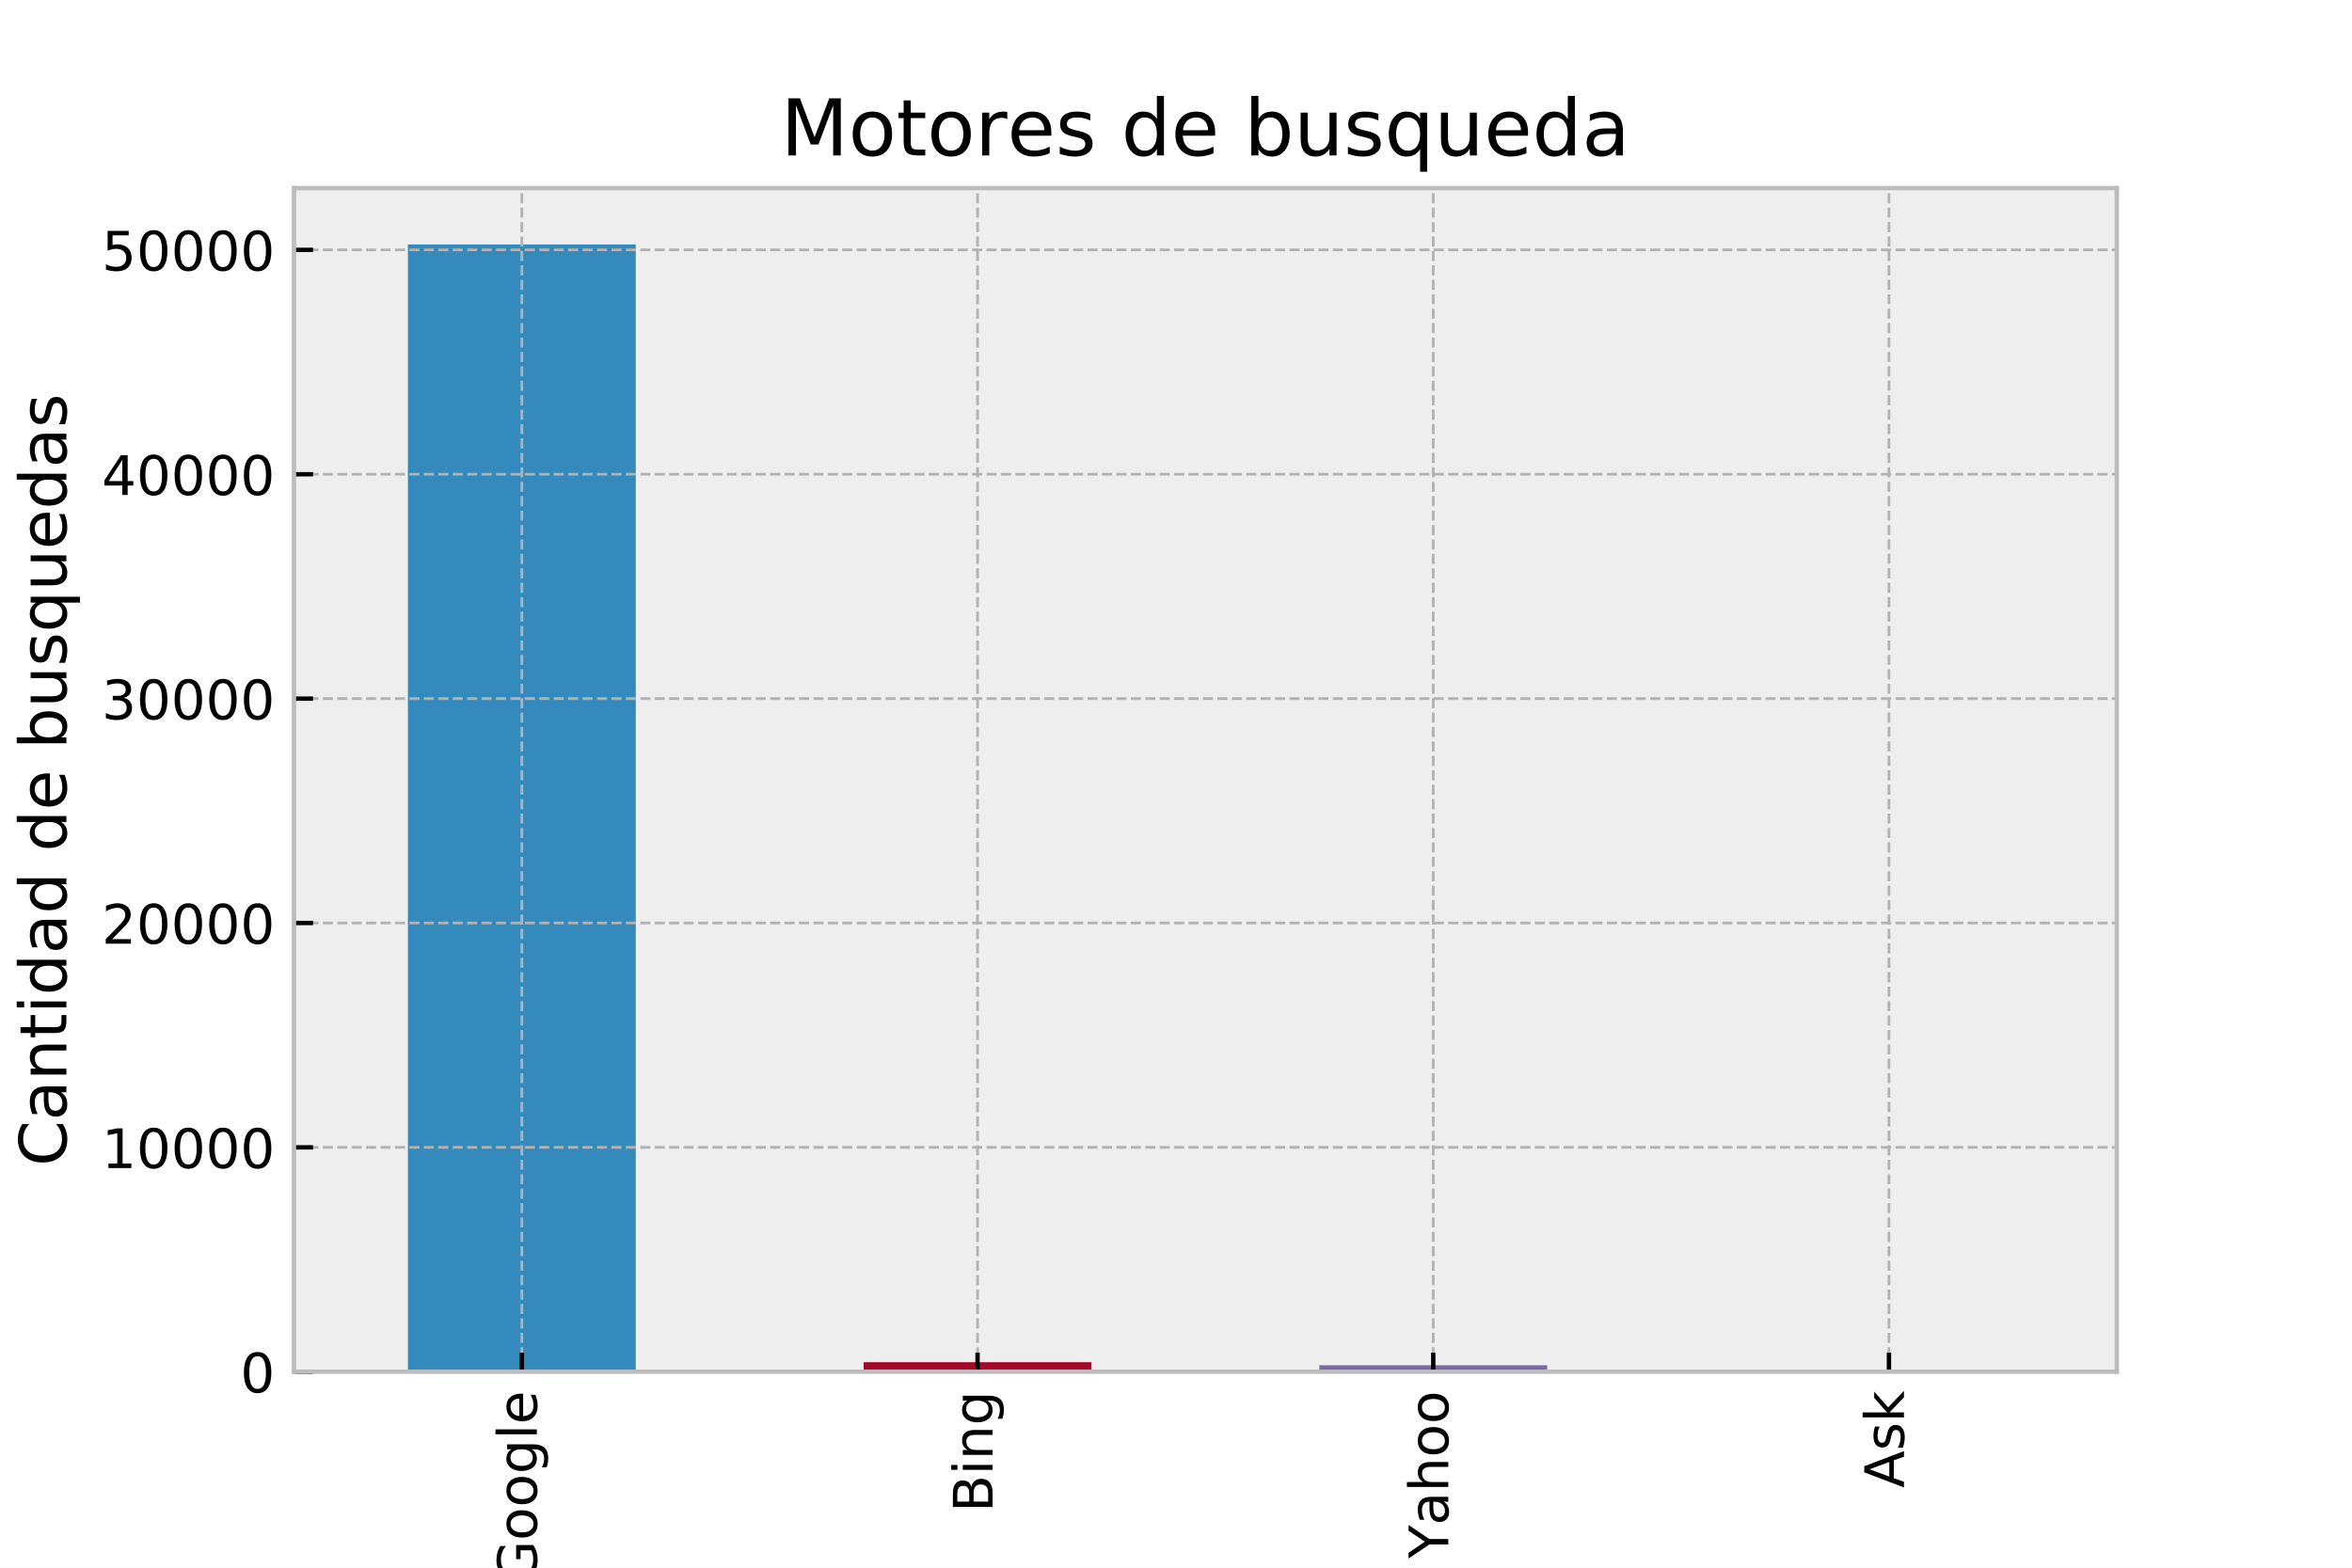
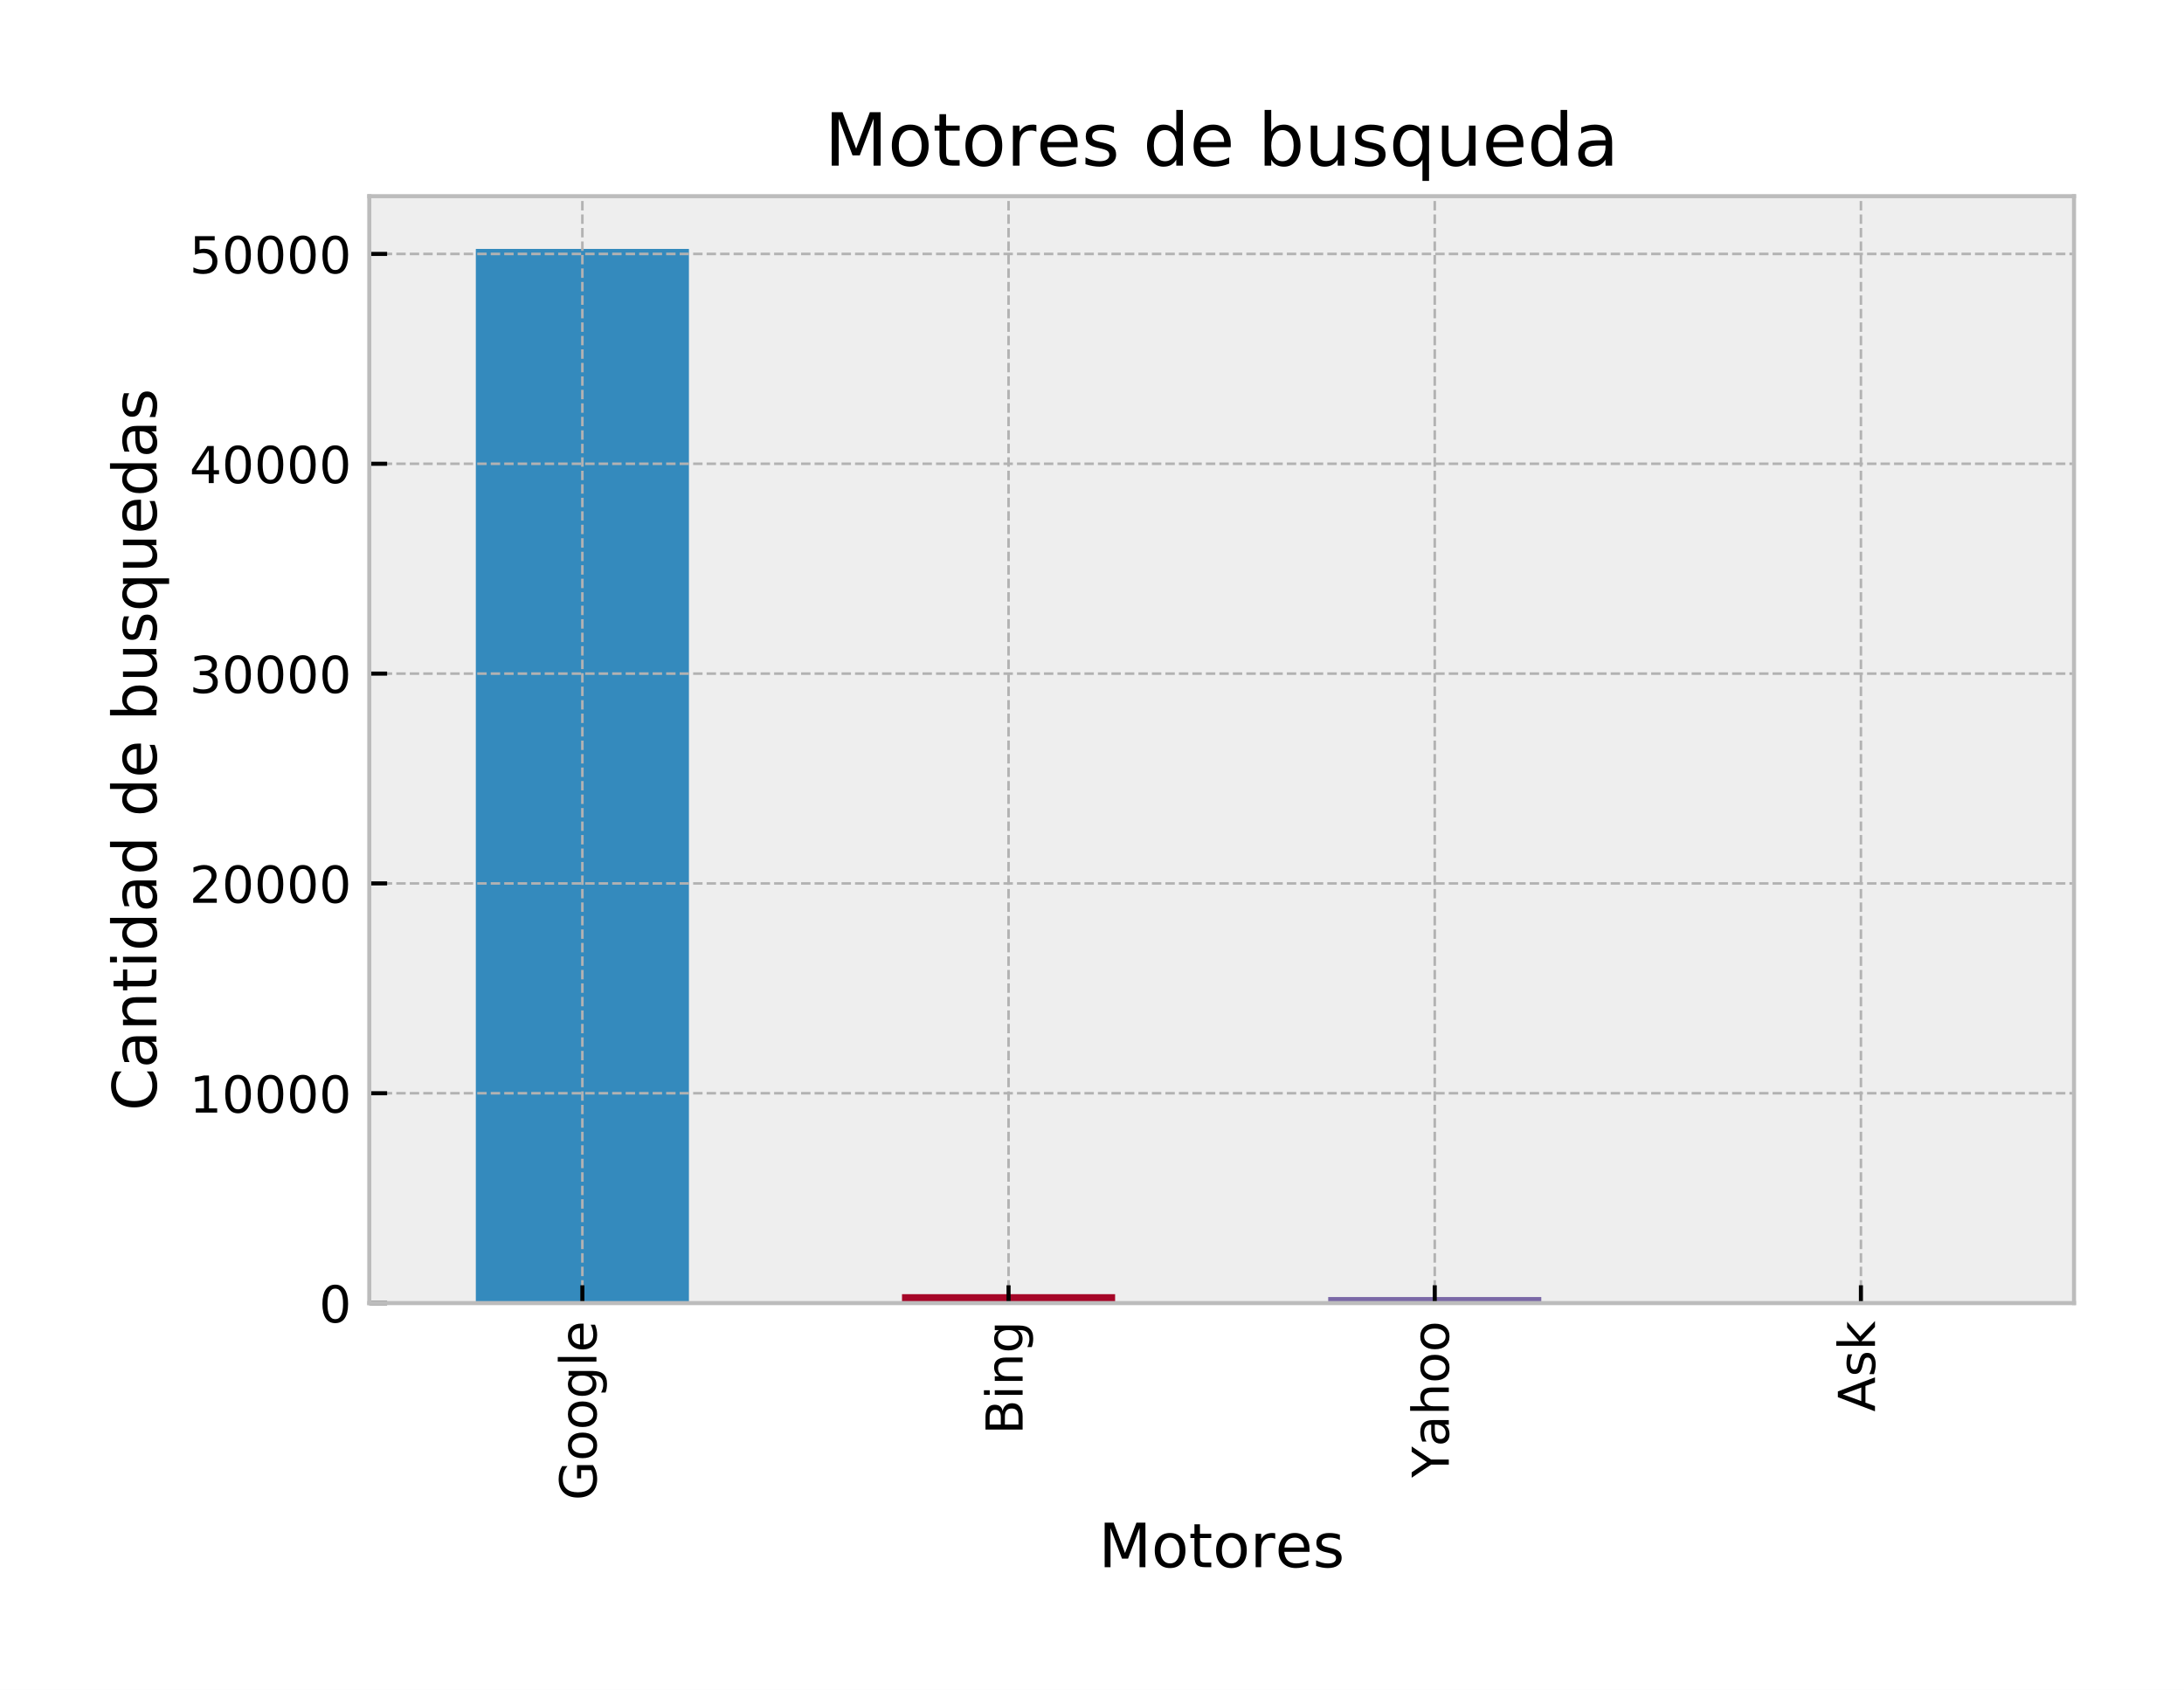
- <svg xmlns="http://www.w3.org/2000/svg" xmlns:xlink="http://www.w3.org/1999/xlink" height="288pt" version="1.1" viewBox="0 0 432 288" width="432pt">
+ <svg xmlns="http://www.w3.org/2000/svg" xmlns:xlink="http://www.w3.org/1999/xlink" height="331.961pt" version="1.1" viewBox="0 0 428.926 331.961" width="428.926pt">
  <defs>
    <style type="text/css">
*{stroke-linecap:butt;stroke-linejoin:round;}
  </style>
  </defs>
  <g id="figure_1">
    <g id="patch_1">
-       <path d="M 0 288  L 432 288  L 432 0  L 0 0  z " style="fill:#ffffff;" />
+       <path d="M 0 331.961  L 428.926 331.961  L 428.926 0  L 0 0  z " style="fill:#ffffff;" />
    </g>
    <g id="axes_1">
      <g id="patch_2">
-         <path d="M 54 252  L 388.8 252  L 388.8 34.56  L 54 34.56  z " style="fill:#eeeeee;" />
+         <path d="M 72.526 255.982  L 407.326 255.982  L 407.326 38.542  L 72.526 38.542  z " style="fill:#eeeeee;" />
      </g>
      <g id="patch_3">
-         <path clip-path="url(#p1afc7903f5)" d="M 74.925 252  L 116.775 252  L 116.775 44.914  L 74.925 44.914  z " style="fill:#348abd;" />
+         <path clip-path="url(#p2f09799ab2)" d="M 93.451 255.982  L 135.301 255.982  L 135.301 48.896  L 93.451 48.896  z " style="fill:#348abd;" />
      </g>
      <g id="patch_4">
-         <path clip-path="url(#p1afc7903f5)" d="M 158.625 252  L 200.475 252  L 200.475 250.252  L 158.625 250.252  z " style="fill:#a60628;" />
+         <path clip-path="url(#p2f09799ab2)" d="M 177.151 255.982  L 219.001 255.982  L 219.001 254.234  L 177.151 254.234  z " style="fill:#a60628;" />
      </g>
      <g id="patch_5">
-         <path clip-path="url(#p1afc7903f5)" d="M 242.325 252  L 284.175 252  L 284.175 250.817  L 242.325 250.817  z " style="fill:#7a68a6;" />
+         <path clip-path="url(#p2f09799ab2)" d="M 260.851 255.982  L 302.701 255.982  L 302.701 254.799  L 260.851 254.799  z " style="fill:#7a68a6;" />
      </g>
      <g id="patch_6">
-         <path clip-path="url(#p1afc7903f5)" d="M 326.025 252  L 367.875 252  L 367.875 251.975  L 326.025 251.975  z " style="fill:#467821;" />
+         <path clip-path="url(#p2f09799ab2)" d="M 344.551 255.982  L 386.401 255.982  L 386.401 255.957  L 344.551 255.957  z " style="fill:#467821;" />
      </g>
      <g id="matplotlib.axis_1">
        <g id="xtick_1">
          <g id="line2d_1">
-             <path clip-path="url(#p1afc7903f5)" d="M 95.85 252  L 95.85 34.56  " style="fill:none;stroke:#b2b2b2;stroke-dasharray:1.85,0.8;stroke-dashoffset:0;stroke-width:0.5;" />
+             <path clip-path="url(#p2f09799ab2)" d="M 114.376 255.982  L 114.376 38.542  " style="fill:none;stroke:#b2b2b2;stroke-dasharray:1.85,0.8;stroke-dashoffset:0;stroke-width:0.5;" />
          </g>
          <g id="line2d_2">
            <defs>
-               <path d="M 0 0  L 0 -3.5  " id="m9c157c3cf5" style="stroke:#000000;stroke-width:0.8;" />
-             </defs>
-             <g>
-               <use style="stroke:#000000;stroke-width:0.8;" x="95.85" xlink:href="#m9c157c3cf5" y="252" />
+               <path d="M 0 0  L 0 -3.5  " id="m0a032cf3e9" style="stroke:#000000;stroke-width:0.8;" />
+             </defs>
+             <g>
+               <use style="stroke:#000000;stroke-width:0.8;" x="114.376" xlink:href="#m0a032cf3e9" y="255.982" />
            </g>
          </g>
          <g id="text_1">
            <defs>
              <path d="M 59.516 10.406  L 59.516 29.984  L 43.406 29.984  L 43.406 38.094  L 69.281 38.094  L 69.281 6.781  Q 63.578 2.734 56.688 0.656  Q 49.812 -1.422 42 -1.422  Q 24.906 -1.422 15.25 8.562  Q 5.609 18.562 5.609 36.375  Q 5.609 54.25 15.25 64.234  Q 24.906 74.219 42 74.219  Q 49.125 74.219 55.547 72.453  Q 61.969 70.703 67.391 67.281  L 67.391 56.781  Q 61.922 61.422 55.766 63.766  Q 49.609 66.109 42.828 66.109  Q 29.438 66.109 22.719 58.641  Q 16.016 51.172 16.016 36.375  Q 16.016 21.625 22.719 14.156  Q 29.438 6.688 42.828 6.688  Q 48.047 6.688 52.141 7.594  Q 56.25 8.5 59.516 10.406  z " id="DejaVuSans-47" />
              <path d="M 30.609 48.391  Q 23.391 48.391 19.188 42.75  Q 14.984 37.109 14.984 27.297  Q 14.984 17.484 19.156 11.844  Q 23.344 6.203 30.609 6.203  Q 37.797 6.203 41.984 11.859  Q 46.188 17.531 46.188 27.297  Q 46.188 37.016 41.984 42.703  Q 37.797 48.391 30.609 48.391  z M 30.609 56  Q 42.328 56 49.016 48.375  Q 55.719 40.766 55.719 27.297  Q 55.719 13.875 49.016 6.219  Q 42.328 -1.422 30.609 -1.422  Q 18.844 -1.422 12.172 6.219  Q 5.516 13.875 5.516 27.297  Q 5.516 40.766 12.172 48.375  Q 18.844 56 30.609 56  z " id="DejaVuSans-6f" />
              <path d="M 45.406 27.984  Q 45.406 37.75 41.375 43.109  Q 37.359 48.484 30.078 48.484  Q 22.859 48.484 18.828 43.109  Q 14.797 37.75 14.797 27.984  Q 14.797 18.266 18.828 12.891  Q 22.859 7.516 30.078 7.516  Q 37.359 7.516 41.375 12.891  Q 45.406 18.266 45.406 27.984  z M 54.391 6.781  Q 54.391 -7.172 48.188 -13.984  Q 42 -20.797 29.203 -20.797  Q 24.469 -20.797 20.266 -20.094  Q 16.062 -19.391 12.109 -17.922  L 12.109 -9.188  Q 16.062 -11.328 19.922 -12.344  Q 23.781 -13.375 27.781 -13.375  Q 36.625 -13.375 41.016 -8.766  Q 45.406 -4.156 45.406 5.172  L 45.406 9.625  Q 42.625 4.781 38.281 2.391  Q 33.938 0 27.875 0  Q 17.828 0 11.672 7.656  Q 5.516 15.328 5.516 27.984  Q 5.516 40.672 11.672 48.328  Q 17.828 56 27.875 56  Q 33.938 56 38.281 53.609  Q 42.625 51.219 45.406 46.391  L 45.406 54.688  L 54.391 54.688  z " id="DejaVuSans-67" />
              <path d="M 9.422 75.984  L 18.406 75.984  L 18.406 0  L 9.422 0  z " id="DejaVuSans-6c" />
              <path d="M 56.203 29.594  L 56.203 25.203  L 14.891 25.203  Q 15.484 15.922 20.484 11.062  Q 25.484 6.203 34.422 6.203  Q 39.594 6.203 44.453 7.469  Q 49.312 8.734 54.109 11.281  L 54.109 2.781  Q 49.266 0.734 44.188 -0.344  Q 39.109 -1.422 33.891 -1.422  Q 20.797 -1.422 13.156 6.188  Q 5.516 13.812 5.516 26.812  Q 5.516 40.234 12.766 48.109  Q 20.016 56 32.328 56  Q 43.359 56 49.781 48.891  Q 56.203 41.797 56.203 29.594  z M 47.219 32.234  Q 47.125 39.594 43.094 43.984  Q 39.062 48.391 32.422 48.391  Q 24.906 48.391 20.391 44.141  Q 15.875 39.891 15.188 32.172  z " id="DejaVuSans-65" />
            </defs>
-             <g transform="translate(98.60938 290.7656)rotate(-90)scale(0.1 -0.1)">
+             <g transform="translate(117.1356 294.7474)rotate(-90)scale(0.1 -0.1)">
              <use xlink:href="#DejaVuSans-47" />
              <use x="77.49" xlink:href="#DejaVuSans-6f" />
              <use x="138.672" xlink:href="#DejaVuSans-6f" />
              <use x="199.854" xlink:href="#DejaVuSans-67" />
              <use x="263.33" xlink:href="#DejaVuSans-6c" />
              <use x="291.113" xlink:href="#DejaVuSans-65" />
            </g>
          </g>
        </g>
        <g id="xtick_2">
          <g id="line2d_3">
-             <path clip-path="url(#p1afc7903f5)" d="M 179.55 252  L 179.55 34.56  " style="fill:none;stroke:#b2b2b2;stroke-dasharray:1.85,0.8;stroke-dashoffset:0;stroke-width:0.5;" />
+             <path clip-path="url(#p2f09799ab2)" d="M 198.076 255.982  L 198.076 38.542  " style="fill:none;stroke:#b2b2b2;stroke-dasharray:1.85,0.8;stroke-dashoffset:0;stroke-width:0.5;" />
          </g>
          <g id="line2d_4">
            <g>
-               <use style="stroke:#000000;stroke-width:0.8;" x="179.55" xlink:href="#m9c157c3cf5" y="252" />
+               <use style="stroke:#000000;stroke-width:0.8;" x="198.076" xlink:href="#m0a032cf3e9" y="255.982" />
            </g>
          </g>
          <g id="text_2">
            <defs>
              <path d="M 19.672 34.812  L 19.672 8.109  L 35.5 8.109  Q 43.453 8.109 47.281 11.406  Q 51.125 14.703 51.125 21.484  Q 51.125 28.328 47.281 31.562  Q 43.453 34.812 35.5 34.812  z M 19.672 64.797  L 19.672 42.828  L 34.281 42.828  Q 41.5 42.828 45.031 45.531  Q 48.578 48.25 48.578 53.812  Q 48.578 59.328 45.031 62.062  Q 41.5 64.797 34.281 64.797  z M 9.812 72.906  L 35.016 72.906  Q 46.297 72.906 52.391 68.219  Q 58.5 63.531 58.5 54.891  Q 58.5 48.188 55.375 44.234  Q 52.25 40.281 46.188 39.312  Q 53.469 37.75 57.5 32.781  Q 61.531 27.828 61.531 20.406  Q 61.531 10.641 54.891 5.312  Q 48.25 0 35.984 0  L 9.812 0  z " id="DejaVuSans-42" />
              <path d="M 9.422 54.688  L 18.406 54.688  L 18.406 0  L 9.422 0  z M 9.422 75.984  L 18.406 75.984  L 18.406 64.594  L 9.422 64.594  z " id="DejaVuSans-69" />
              <path d="M 54.891 33.016  L 54.891 0  L 45.906 0  L 45.906 32.719  Q 45.906 40.484 42.875 44.328  Q 39.844 48.188 33.797 48.188  Q 26.516 48.188 22.312 43.547  Q 18.109 38.922 18.109 30.906  L 18.109 0  L 9.078 0  L 9.078 54.688  L 18.109 54.688  L 18.109 46.188  Q 21.344 51.125 25.703 53.562  Q 30.078 56 35.797 56  Q 45.219 56 50.047 50.172  Q 54.891 44.344 54.891 33.016  z " id="DejaVuSans-6e" />
            </defs>
-             <g transform="translate(182.3094 277.825)rotate(-90)scale(0.1 -0.1)">
+             <g transform="translate(200.8356 281.8068)rotate(-90)scale(0.1 -0.1)">
              <use xlink:href="#DejaVuSans-42" />
              <use x="68.604" xlink:href="#DejaVuSans-69" />
              <use x="96.387" xlink:href="#DejaVuSans-6e" />
              <use x="159.766" xlink:href="#DejaVuSans-67" />
            </g>
          </g>
        </g>
        <g id="xtick_3">
          <g id="line2d_5">
-             <path clip-path="url(#p1afc7903f5)" d="M 263.25 252  L 263.25 34.56  " style="fill:none;stroke:#b2b2b2;stroke-dasharray:1.85,0.8;stroke-dashoffset:0;stroke-width:0.5;" />
+             <path clip-path="url(#p2f09799ab2)" d="M 281.776 255.982  L 281.776 38.542  " style="fill:none;stroke:#b2b2b2;stroke-dasharray:1.85,0.8;stroke-dashoffset:0;stroke-width:0.5;" />
          </g>
          <g id="line2d_6">
            <g>
-               <use style="stroke:#000000;stroke-width:0.8;" x="263.25" xlink:href="#m9c157c3cf5" y="252" />
+               <use style="stroke:#000000;stroke-width:0.8;" x="281.776" xlink:href="#m0a032cf3e9" y="255.982" />
            </g>
          </g>
          <g id="text_3">
            <defs>
              <path d="M -0.203 72.906  L 10.406 72.906  L 30.609 42.922  L 50.688 72.906  L 61.281 72.906  L 35.5 34.719  L 35.5 0  L 25.594 0  L 25.594 34.719  z " id="DejaVuSans-59" />
              <path d="M 34.281 27.484  Q 23.391 27.484 19.188 25  Q 14.984 22.516 14.984 16.5  Q 14.984 11.719 18.141 8.906  Q 21.297 6.109 26.703 6.109  Q 34.188 6.109 38.703 11.406  Q 43.219 16.703 43.219 25.484  L 43.219 27.484  z M 52.203 31.203  L 52.203 0  L 43.219 0  L 43.219 8.297  Q 40.141 3.328 35.547 0.953  Q 30.953 -1.422 24.312 -1.422  Q 15.922 -1.422 10.953 3.297  Q 6 8.016 6 15.922  Q 6 25.141 12.172 29.828  Q 18.359 34.516 30.609 34.516  L 43.219 34.516  L 43.219 35.406  Q 43.219 41.609 39.141 45  Q 35.062 48.391 27.688 48.391  Q 23 48.391 18.547 47.266  Q 14.109 46.141 10.016 43.891  L 10.016 52.203  Q 14.938 54.109 19.578 55.047  Q 24.219 56 28.609 56  Q 40.484 56 46.344 49.844  Q 52.203 43.703 52.203 31.203  z " id="DejaVuSans-61" />
              <path d="M 54.891 33.016  L 54.891 0  L 45.906 0  L 45.906 32.719  Q 45.906 40.484 42.875 44.328  Q 39.844 48.188 33.797 48.188  Q 26.516 48.188 22.312 43.547  Q 18.109 38.922 18.109 30.906  L 18.109 0  L 9.078 0  L 9.078 75.984  L 18.109 75.984  L 18.109 46.188  Q 21.344 51.125 25.703 53.562  Q 30.078 56 35.797 56  Q 45.219 56 50.047 50.172  Q 54.891 44.344 54.891 33.016  z " id="DejaVuSans-68" />
            </defs>
-             <g transform="translate(266.0094 286.2906)rotate(-90)scale(0.1 -0.1)">
+             <g transform="translate(284.5356 290.2724)rotate(-90)scale(0.1 -0.1)">
              <use xlink:href="#DejaVuSans-59" />
              <use x="60.881" xlink:href="#DejaVuSans-61" />
              <use x="122.16" xlink:href="#DejaVuSans-68" />
              <use x="185.539" xlink:href="#DejaVuSans-6f" />
              <use x="246.721" xlink:href="#DejaVuSans-6f" />
            </g>
          </g>
        </g>
        <g id="xtick_4">
          <g id="line2d_7">
-             <path clip-path="url(#p1afc7903f5)" d="M 346.95 252  L 346.95 34.56  " style="fill:none;stroke:#b2b2b2;stroke-dasharray:1.85,0.8;stroke-dashoffset:0;stroke-width:0.5;" />
+             <path clip-path="url(#p2f09799ab2)" d="M 365.476 255.982  L 365.476 38.542  " style="fill:none;stroke:#b2b2b2;stroke-dasharray:1.85,0.8;stroke-dashoffset:0;stroke-width:0.5;" />
          </g>
          <g id="line2d_8">
            <g>
-               <use style="stroke:#000000;stroke-width:0.8;" x="346.95" xlink:href="#m9c157c3cf5" y="252" />
+               <use style="stroke:#000000;stroke-width:0.8;" x="365.476" xlink:href="#m0a032cf3e9" y="255.982" />
            </g>
          </g>
          <g id="text_4">
            <defs>
              <path d="M 34.188 63.188  L 20.797 26.906  L 47.609 26.906  z M 28.609 72.906  L 39.797 72.906  L 67.578 0  L 57.328 0  L 50.688 18.703  L 17.828 18.703  L 11.188 0  L 0.781 0  z " id="DejaVuSans-41" />
              <path d="M 44.281 53.078  L 44.281 44.578  Q 40.484 46.531 36.375 47.5  Q 32.281 48.484 27.875 48.484  Q 21.188 48.484 17.844 46.438  Q 14.5 44.391 14.5 40.281  Q 14.5 37.156 16.891 35.375  Q 19.281 33.594 26.516 31.984  L 29.594 31.297  Q 39.156 29.25 43.188 25.516  Q 47.219 21.781 47.219 15.094  Q 47.219 7.469 41.188 3.016  Q 35.156 -1.422 24.609 -1.422  Q 20.219 -1.422 15.453 -0.562  Q 10.688 0.297 5.422 2  L 5.422 11.281  Q 10.406 8.688 15.234 7.391  Q 20.062 6.109 24.812 6.109  Q 31.156 6.109 34.562 8.281  Q 37.984 10.453 37.984 14.406  Q 37.984 18.062 35.516 20.016  Q 33.062 21.969 24.703 23.781  L 21.578 24.516  Q 13.234 26.266 9.516 29.906  Q 5.812 33.547 5.812 39.891  Q 5.812 47.609 11.281 51.797  Q 16.75 56 26.812 56  Q 31.781 56 36.172 55.266  Q 40.578 54.547 44.281 53.078  z " id="DejaVuSans-73" />
              <path d="M 9.078 75.984  L 18.109 75.984  L 18.109 31.109  L 44.922 54.688  L 56.391 54.688  L 27.391 29.109  L 57.625 0  L 45.906 0  L 18.109 26.703  L 18.109 0  L 9.078 0  z " id="DejaVuSans-6b" />
            </defs>
-             <g transform="translate(349.7094 273.3406)rotate(-90)scale(0.1 -0.1)">
+             <g transform="translate(368.2356 277.3224)rotate(-90)scale(0.1 -0.1)">
              <use xlink:href="#DejaVuSans-41" />
              <use x="68.408" xlink:href="#DejaVuSans-73" />
              <use x="120.508" xlink:href="#DejaVuSans-6b" />
            </g>
          </g>
        </g>
        <g id="text_5">
          <defs>
            <path d="M 9.812 72.906  L 24.516 72.906  L 43.109 23.297  L 61.812 72.906  L 76.516 72.906  L 76.516 0  L 66.891 0  L 66.891 64.016  L 48.094 14.016  L 38.188 14.016  L 19.391 64.016  L 19.391 0  L 9.812 0  z " id="DejaVuSans-4d" />
            <path d="M 18.312 70.219  L 18.312 54.688  L 36.812 54.688  L 36.812 47.703  L 18.312 47.703  L 18.312 18.016  Q 18.312 11.328 20.141 9.422  Q 21.969 7.516 27.594 7.516  L 36.812 7.516  L 36.812 0  L 27.594 0  Q 17.188 0 13.234 3.875  Q 9.281 7.766 9.281 18.016  L 9.281 47.703  L 2.688 47.703  L 2.688 54.688  L 9.281 54.688  L 9.281 70.219  z " id="DejaVuSans-74" />
            <path d="M 41.109 46.297  Q 39.594 47.172 37.812 47.578  Q 36.031 48 33.891 48  Q 26.266 48 22.188 43.047  Q 18.109 38.094 18.109 28.812  L 18.109 0  L 9.078 0  L 9.078 54.688  L 18.109 54.688  L 18.109 46.188  Q 20.953 51.172 25.484 53.578  Q 30.031 56 36.531 56  Q 37.453 56 38.578 55.875  Q 39.703 55.766 41.062 55.516  z " id="DejaVuSans-72" />
          </defs>
-           <g transform="translate(197.2463 303.8838)scale(0.12 -0.12)">
+           <g transform="translate(215.7725 307.8655)scale(0.12 -0.12)">
            <use xlink:href="#DejaVuSans-4d" />
            <use x="86.279" xlink:href="#DejaVuSans-6f" />
            <use x="147.461" xlink:href="#DejaVuSans-74" />
            <use x="186.67" xlink:href="#DejaVuSans-6f" />
            <use x="247.852" xlink:href="#DejaVuSans-72" />
            <use x="288.934" xlink:href="#DejaVuSans-65" />
            <use x="350.457" xlink:href="#DejaVuSans-73" />
          </g>
        </g>
      </g>
      <g id="matplotlib.axis_2">
        <g id="ytick_1">
          <g id="line2d_9">
-             <path clip-path="url(#p1afc7903f5)" d="M 54 252  L 388.8 252  " style="fill:none;stroke:#b2b2b2;stroke-dasharray:1.85,0.8;stroke-dashoffset:0;stroke-width:0.5;" />
+             <path clip-path="url(#p2f09799ab2)" d="M 72.526 255.982  L 407.326 255.982  " style="fill:none;stroke:#b2b2b2;stroke-dasharray:1.85,0.8;stroke-dashoffset:0;stroke-width:0.5;" />
          </g>
          <g id="line2d_10">
            <defs>
-               <path d="M 0 0  L 3.5 0  " id="m2d46521db4" style="stroke:#000000;stroke-width:0.8;" />
-             </defs>
-             <g>
-               <use style="stroke:#000000;stroke-width:0.8;" x="54" xlink:href="#m2d46521db4" y="252" />
+               <path d="M 0 0  L 3.5 0  " id="m737bde7123" style="stroke:#000000;stroke-width:0.8;" />
+             </defs>
+             <g>
+               <use style="stroke:#000000;stroke-width:0.8;" x="72.526" xlink:href="#m737bde7123" y="255.982" />
            </g>
          </g>
          <g id="text_6">
            <defs>
              <path d="M 31.781 66.406  Q 24.172 66.406 20.328 58.906  Q 16.5 51.422 16.5 36.375  Q 16.5 21.391 20.328 13.891  Q 24.172 6.391 31.781 6.391  Q 39.453 6.391 43.281 13.891  Q 47.125 21.391 47.125 36.375  Q 47.125 51.422 43.281 58.906  Q 39.453 66.406 31.781 66.406  z M 31.781 74.219  Q 44.047 74.219 50.516 64.516  Q 56.984 54.828 56.984 36.375  Q 56.984 17.969 50.516 8.266  Q 44.047 -1.422 31.781 -1.422  Q 19.531 -1.422 13.062 8.266  Q 6.594 17.969 6.594 36.375  Q 6.594 54.828 13.062 64.516  Q 19.531 74.219 31.781 74.219  z " id="DejaVuSans-30" />
            </defs>
-             <g transform="translate(44.1375 255.7992)scale(0.1 -0.1)">
+             <g transform="translate(62.66375 259.781)scale(0.1 -0.1)">
              <use xlink:href="#DejaVuSans-30" />
            </g>
          </g>
        </g>
        <g id="ytick_2">
          <g id="line2d_11">
-             <path clip-path="url(#p1afc7903f5)" d="M 54 210.781  L 388.8 210.781  " style="fill:none;stroke:#b2b2b2;stroke-dasharray:1.85,0.8;stroke-dashoffset:0;stroke-width:0.5;" />
+             <path clip-path="url(#p2f09799ab2)" d="M 72.526 214.762  L 407.326 214.762  " style="fill:none;stroke:#b2b2b2;stroke-dasharray:1.85,0.8;stroke-dashoffset:0;stroke-width:0.5;" />
          </g>
          <g id="line2d_12">
            <g>
-               <use style="stroke:#000000;stroke-width:0.8;" x="54" xlink:href="#m2d46521db4" y="210.781" />
+               <use style="stroke:#000000;stroke-width:0.8;" x="72.526" xlink:href="#m737bde7123" y="214.762" />
            </g>
          </g>
          <g id="text_7">
            <defs>
              <path d="M 12.406 8.297  L 28.516 8.297  L 28.516 63.922  L 10.984 60.406  L 10.984 69.391  L 28.422 72.906  L 38.281 72.906  L 38.281 8.297  L 54.391 8.297  L 54.391 0  L 12.406 0  z " id="DejaVuSans-31" />
            </defs>
-             <g transform="translate(18.6875 214.5799)scale(0.1 -0.1)">
+             <g transform="translate(37.21375 218.5617)scale(0.1 -0.1)">
              <use xlink:href="#DejaVuSans-31" />
              <use x="63.623" xlink:href="#DejaVuSans-30" />
              <use x="127.246" xlink:href="#DejaVuSans-30" />
              <use x="190.869" xlink:href="#DejaVuSans-30" />
              <use x="254.492" xlink:href="#DejaVuSans-30" />
            </g>
          </g>
        </g>
        <g id="ytick_3">
          <g id="line2d_13">
-             <path clip-path="url(#p1afc7903f5)" d="M 54 169.561  L 388.8 169.561  " style="fill:none;stroke:#b2b2b2;stroke-dasharray:1.85,0.8;stroke-dashoffset:0;stroke-width:0.5;" />
+             <path clip-path="url(#p2f09799ab2)" d="M 72.526 173.543  L 407.326 173.543  " style="fill:none;stroke:#b2b2b2;stroke-dasharray:1.85,0.8;stroke-dashoffset:0;stroke-width:0.5;" />
          </g>
          <g id="line2d_14">
            <g>
-               <use style="stroke:#000000;stroke-width:0.8;" x="54" xlink:href="#m2d46521db4" y="169.561" />
+               <use style="stroke:#000000;stroke-width:0.8;" x="72.526" xlink:href="#m737bde7123" y="173.543" />
            </g>
          </g>
          <g id="text_8">
            <defs>
              <path d="M 19.188 8.297  L 53.609 8.297  L 53.609 0  L 7.328 0  L 7.328 8.297  Q 12.938 14.109 22.625 23.891  Q 32.328 33.688 34.812 36.531  Q 39.547 41.844 41.422 45.531  Q 43.312 49.219 43.312 52.781  Q 43.312 58.594 39.234 62.25  Q 35.156 65.922 28.609 65.922  Q 23.969 65.922 18.812 64.312  Q 13.672 62.703 7.812 59.422  L 7.812 69.391  Q 13.766 71.781 18.938 73  Q 24.125 74.219 28.422 74.219  Q 39.75 74.219 46.484 68.547  Q 53.219 62.891 53.219 53.422  Q 53.219 48.922 51.531 44.891  Q 49.859 40.875 45.406 35.406  Q 44.188 33.984 37.641 27.219  Q 31.109 20.453 19.188 8.297  z " id="DejaVuSans-32" />
            </defs>
-             <g transform="translate(18.6875 173.3606)scale(0.1 -0.1)">
+             <g transform="translate(37.21375 177.3424)scale(0.1 -0.1)">
              <use xlink:href="#DejaVuSans-32" />
              <use x="63.623" xlink:href="#DejaVuSans-30" />
              <use x="127.246" xlink:href="#DejaVuSans-30" />
              <use x="190.869" xlink:href="#DejaVuSans-30" />
              <use x="254.492" xlink:href="#DejaVuSans-30" />
            </g>
          </g>
        </g>
        <g id="ytick_4">
          <g id="line2d_15">
-             <path clip-path="url(#p1afc7903f5)" d="M 54 128.342  L 388.8 128.342  " style="fill:none;stroke:#b2b2b2;stroke-dasharray:1.85,0.8;stroke-dashoffset:0;stroke-width:0.5;" />
+             <path clip-path="url(#p2f09799ab2)" d="M 72.526 132.324  L 407.326 132.324  " style="fill:none;stroke:#b2b2b2;stroke-dasharray:1.85,0.8;stroke-dashoffset:0;stroke-width:0.5;" />
          </g>
          <g id="line2d_16">
            <g>
-               <use style="stroke:#000000;stroke-width:0.8;" x="54" xlink:href="#m2d46521db4" y="128.342" />
+               <use style="stroke:#000000;stroke-width:0.8;" x="72.526" xlink:href="#m737bde7123" y="132.324" />
            </g>
          </g>
          <g id="text_9">
            <defs>
              <path d="M 40.578 39.312  Q 47.656 37.797 51.625 33  Q 55.609 28.219 55.609 21.188  Q 55.609 10.406 48.188 4.484  Q 40.766 -1.422 27.094 -1.422  Q 22.516 -1.422 17.656 -0.516  Q 12.797 0.391 7.625 2.203  L 7.625 11.719  Q 11.719 9.328 16.594 8.109  Q 21.484 6.891 26.812 6.891  Q 36.078 6.891 40.938 10.547  Q 45.797 14.203 45.797 21.188  Q 45.797 27.641 41.281 31.266  Q 36.766 34.906 28.719 34.906  L 20.219 34.906  L 20.219 43.016  L 29.109 43.016  Q 36.375 43.016 40.234 45.922  Q 44.094 48.828 44.094 54.297  Q 44.094 59.906 40.109 62.906  Q 36.141 65.922 28.719 65.922  Q 24.656 65.922 20.016 65.031  Q 15.375 64.156 9.812 62.312  L 9.812 71.094  Q 15.438 72.656 20.344 73.438  Q 25.25 74.219 29.594 74.219  Q 40.828 74.219 47.359 69.109  Q 53.906 64.016 53.906 55.328  Q 53.906 49.266 50.438 45.094  Q 46.969 40.922 40.578 39.312  z " id="DejaVuSans-33" />
            </defs>
-             <g transform="translate(18.6875 132.1413)scale(0.1 -0.1)">
+             <g transform="translate(37.21375 136.1231)scale(0.1 -0.1)">
              <use xlink:href="#DejaVuSans-33" />
              <use x="63.623" xlink:href="#DejaVuSans-30" />
              <use x="127.246" xlink:href="#DejaVuSans-30" />
              <use x="190.869" xlink:href="#DejaVuSans-30" />
              <use x="254.492" xlink:href="#DejaVuSans-30" />
            </g>
          </g>
        </g>
        <g id="ytick_5">
          <g id="line2d_17">
-             <path clip-path="url(#p1afc7903f5)" d="M 54 87.123  L 388.8 87.123  " style="fill:none;stroke:#b2b2b2;stroke-dasharray:1.85,0.8;stroke-dashoffset:0;stroke-width:0.5;" />
+             <path clip-path="url(#p2f09799ab2)" d="M 72.526 91.105  L 407.326 91.105  " style="fill:none;stroke:#b2b2b2;stroke-dasharray:1.85,0.8;stroke-dashoffset:0;stroke-width:0.5;" />
          </g>
          <g id="line2d_18">
            <g>
-               <use style="stroke:#000000;stroke-width:0.8;" x="54" xlink:href="#m2d46521db4" y="87.123" />
+               <use style="stroke:#000000;stroke-width:0.8;" x="72.526" xlink:href="#m737bde7123" y="91.105" />
            </g>
          </g>
          <g id="text_10">
            <defs>
              <path d="M 37.797 64.312  L 12.891 25.391  L 37.797 25.391  z M 35.203 72.906  L 47.609 72.906  L 47.609 25.391  L 58.016 25.391  L 58.016 17.188  L 47.609 17.188  L 47.609 0  L 37.797 0  L 37.797 17.188  L 4.891 17.188  L 4.891 26.703  z " id="DejaVuSans-34" />
            </defs>
-             <g transform="translate(18.6875 90.92206)scale(0.1 -0.1)">
+             <g transform="translate(37.21375 94.90381)scale(0.1 -0.1)">
              <use xlink:href="#DejaVuSans-34" />
              <use x="63.623" xlink:href="#DejaVuSans-30" />
              <use x="127.246" xlink:href="#DejaVuSans-30" />
              <use x="190.869" xlink:href="#DejaVuSans-30" />
              <use x="254.492" xlink:href="#DejaVuSans-30" />
            </g>
          </g>
        </g>
        <g id="ytick_6">
          <g id="line2d_19">
-             <path clip-path="url(#p1afc7903f5)" d="M 54 45.904  L 388.8 45.904  " style="fill:none;stroke:#b2b2b2;stroke-dasharray:1.85,0.8;stroke-dashoffset:0;stroke-width:0.5;" />
+             <path clip-path="url(#p2f09799ab2)" d="M 72.526 49.885  L 407.326 49.885  " style="fill:none;stroke:#b2b2b2;stroke-dasharray:1.85,0.8;stroke-dashoffset:0;stroke-width:0.5;" />
          </g>
          <g id="line2d_20">
            <g>
-               <use style="stroke:#000000;stroke-width:0.8;" x="54" xlink:href="#m2d46521db4" y="45.904" />
+               <use style="stroke:#000000;stroke-width:0.8;" x="72.526" xlink:href="#m737bde7123" y="49.885" />
            </g>
          </g>
          <g id="text_11">
            <defs>
              <path d="M 10.797 72.906  L 49.516 72.906  L 49.516 64.594  L 19.828 64.594  L 19.828 46.734  Q 21.969 47.469 24.109 47.828  Q 26.266 48.188 28.422 48.188  Q 40.625 48.188 47.75 41.5  Q 54.891 34.812 54.891 23.391  Q 54.891 11.625 47.562 5.094  Q 40.234 -1.422 26.906 -1.422  Q 22.312 -1.422 17.547 -0.641  Q 12.797 0.141 7.719 1.703  L 7.719 11.625  Q 12.109 9.234 16.797 8.062  Q 21.484 6.891 26.703 6.891  Q 35.156 6.891 40.078 11.328  Q 45.016 15.766 45.016 23.391  Q 45.016 31 40.078 35.438  Q 35.156 39.891 26.703 39.891  Q 22.75 39.891 18.812 39.016  Q 14.891 38.141 10.797 36.281  z " id="DejaVuSans-35" />
            </defs>
-             <g transform="translate(18.6875 49.70277)scale(0.1 -0.1)">
+             <g transform="translate(37.21375 53.68452)scale(0.1 -0.1)">
              <use xlink:href="#DejaVuSans-35" />
              <use x="63.623" xlink:href="#DejaVuSans-30" />
              <use x="127.246" xlink:href="#DejaVuSans-30" />
              <use x="190.869" xlink:href="#DejaVuSans-30" />
              <use x="254.492" xlink:href="#DejaVuSans-30" />
            </g>
          </g>
        </g>
        <g id="text_12">
          <defs>
            <path d="M 64.406 67.281  L 64.406 56.891  Q 59.422 61.531 53.781 63.812  Q 48.141 66.109 41.797 66.109  Q 29.297 66.109 22.656 58.469  Q 16.016 50.828 16.016 36.375  Q 16.016 21.969 22.656 14.328  Q 29.297 6.688 41.797 6.688  Q 48.141 6.688 53.781 8.984  Q 59.422 11.281 64.406 15.922  L 64.406 5.609  Q 59.234 2.094 53.438 0.328  Q 47.656 -1.422 41.219 -1.422  Q 24.656 -1.422 15.125 8.703  Q 5.609 18.844 5.609 36.375  Q 5.609 53.953 15.125 64.078  Q 24.656 74.219 41.219 74.219  Q 47.75 74.219 53.531 72.484  Q 59.328 70.75 64.406 67.281  z " id="DejaVuSans-43" />
            <path d="M 45.406 46.391  L 45.406 75.984  L 54.391 75.984  L 54.391 0  L 45.406 0  L 45.406 8.203  Q 42.578 3.328 38.25 0.953  Q 33.938 -1.422 27.875 -1.422  Q 17.969 -1.422 11.734 6.484  Q 5.516 14.406 5.516 27.297  Q 5.516 40.188 11.734 48.094  Q 17.969 56 27.875 56  Q 33.938 56 38.25 53.625  Q 42.578 51.266 45.406 46.391  z M 14.797 27.297  Q 14.797 17.391 18.875 11.75  Q 22.953 6.109 30.078 6.109  Q 37.203 6.109 41.297 11.75  Q 45.406 17.391 45.406 27.297  Q 45.406 37.203 41.297 42.844  Q 37.203 48.484 30.078 48.484  Q 22.953 48.484 18.875 42.844  Q 14.797 37.203 14.797 27.297  z " id="DejaVuSans-64" />
            <path id="DejaVuSans-20" />
            <path d="M 48.688 27.297  Q 48.688 37.203 44.609 42.844  Q 40.531 48.484 33.406 48.484  Q 26.266 48.484 22.188 42.844  Q 18.109 37.203 18.109 27.297  Q 18.109 17.391 22.188 11.75  Q 26.266 6.109 33.406 6.109  Q 40.531 6.109 44.609 11.75  Q 48.688 17.391 48.688 27.297  z M 18.109 46.391  Q 20.953 51.266 25.266 53.625  Q 29.594 56 35.594 56  Q 45.562 56 51.781 48.094  Q 58.016 40.188 58.016 27.297  Q 58.016 14.406 51.781 6.484  Q 45.562 -1.422 35.594 -1.422  Q 29.594 -1.422 25.266 0.953  Q 20.953 3.328 18.109 8.203  L 18.109 0  L 9.078 0  L 9.078 75.984  L 18.109 75.984  z " id="DejaVuSans-62" />
            <path d="M 8.5 21.578  L 8.5 54.688  L 17.484 54.688  L 17.484 21.922  Q 17.484 14.156 20.5 10.266  Q 23.531 6.391 29.594 6.391  Q 36.859 6.391 41.078 11.031  Q 45.312 15.672 45.312 23.688  L 45.312 54.688  L 54.297 54.688  L 54.297 0  L 45.312 0  L 45.312 8.406  Q 42.047 3.422 37.719 1  Q 33.406 -1.422 27.688 -1.422  Q 18.266 -1.422 13.375 4.438  Q 8.5 10.297 8.5 21.578  z M 31.109 56  z " id="DejaVuSans-75" />
            <path d="M 14.797 27.297  Q 14.797 17.391 18.875 11.75  Q 22.953 6.109 30.078 6.109  Q 37.203 6.109 41.297 11.75  Q 45.406 17.391 45.406 27.297  Q 45.406 37.203 41.297 42.844  Q 37.203 48.484 30.078 48.484  Q 22.953 48.484 18.875 42.844  Q 14.797 37.203 14.797 27.297  z M 45.406 8.203  Q 42.578 3.328 38.25 0.953  Q 33.938 -1.422 27.875 -1.422  Q 17.969 -1.422 11.734 6.484  Q 5.516 14.406 5.516 27.297  Q 5.516 40.188 11.734 48.094  Q 17.969 56 27.875 56  Q 33.938 56 38.25 53.625  Q 42.578 51.266 45.406 46.391  L 45.406 54.688  L 54.391 54.688  L 54.391 -20.797  L 45.406 -20.797  z " id="DejaVuSans-71" />
          </defs>
-           <g transform="translate(12.19187 214.23)rotate(-90)scale(0.12 -0.12)">
+           <g transform="translate(30.71813 218.2117)rotate(-90)scale(0.12 -0.12)">
            <use xlink:href="#DejaVuSans-43" />
            <use x="69.824" xlink:href="#DejaVuSans-61" />
            <use x="131.104" xlink:href="#DejaVuSans-6e" />
            <use x="194.482" xlink:href="#DejaVuSans-74" />
            <use x="233.691" xlink:href="#DejaVuSans-69" />
            <use x="261.475" xlink:href="#DejaVuSans-64" />
            <use x="324.951" xlink:href="#DejaVuSans-61" />
            <use x="386.23" xlink:href="#DejaVuSans-64" />
            <use x="449.707" xlink:href="#DejaVuSans-20" />
            <use x="481.494" xlink:href="#DejaVuSans-64" />
            <use x="544.971" xlink:href="#DejaVuSans-65" />
            <use x="606.494" xlink:href="#DejaVuSans-20" />
            <use x="638.281" xlink:href="#DejaVuSans-62" />
            <use x="701.758" xlink:href="#DejaVuSans-75" />
            <use x="765.137" xlink:href="#DejaVuSans-73" />
            <use x="817.236" xlink:href="#DejaVuSans-71" />
            <use x="880.713" xlink:href="#DejaVuSans-75" />
            <use x="944.092" xlink:href="#DejaVuSans-65" />
            <use x="1005.615" xlink:href="#DejaVuSans-64" />
            <use x="1069.092" xlink:href="#DejaVuSans-61" />
            <use x="1130.371" xlink:href="#DejaVuSans-73" />
          </g>
        </g>
      </g>
      <g id="patch_7">
-         <path d="M 54 252  L 54 34.56  " style="fill:none;stroke:#bcbcbc;stroke-linecap:square;stroke-linejoin:miter;stroke-width:0.8;" />
+         <path d="M 72.526 255.982  L 72.526 38.542  " style="fill:none;stroke:#bcbcbc;stroke-linecap:square;stroke-linejoin:miter;stroke-width:0.8;" />
      </g>
      <g id="patch_8">
-         <path d="M 388.8 252  L 388.8 34.56  " style="fill:none;stroke:#bcbcbc;stroke-linecap:square;stroke-linejoin:miter;stroke-width:0.8;" />
+         <path d="M 407.326 255.982  L 407.326 38.542  " style="fill:none;stroke:#bcbcbc;stroke-linecap:square;stroke-linejoin:miter;stroke-width:0.8;" />
      </g>
      <g id="patch_9">
-         <path d="M 54 252  L 388.8 252  " style="fill:none;stroke:#bcbcbc;stroke-linecap:square;stroke-linejoin:miter;stroke-width:0.8;" />
+         <path d="M 72.526 255.982  L 407.326 255.982  " style="fill:none;stroke:#bcbcbc;stroke-linecap:square;stroke-linejoin:miter;stroke-width:0.8;" />
      </g>
      <g id="patch_10">
-         <path d="M 54 34.56  L 388.8 34.56  " style="fill:none;stroke:#bcbcbc;stroke-linecap:square;stroke-linejoin:miter;stroke-width:0.8;" />
+         <path d="M 72.526 38.542  L 407.326 38.542  " style="fill:none;stroke:#bcbcbc;stroke-linecap:square;stroke-linejoin:miter;stroke-width:0.8;" />
      </g>
      <g id="text_13">
-         <g transform="translate(143.406 28.56)scale(0.144 -0.144)">
+         <g transform="translate(161.9323 32.54175)scale(0.144 -0.144)">
          <use xlink:href="#DejaVuSans-4d" />
          <use x="86.279" xlink:href="#DejaVuSans-6f" />
          <use x="147.461" xlink:href="#DejaVuSans-74" />
          <use x="186.67" xlink:href="#DejaVuSans-6f" />
          <use x="247.852" xlink:href="#DejaVuSans-72" />
          <use x="288.934" xlink:href="#DejaVuSans-65" />
          <use x="350.457" xlink:href="#DejaVuSans-73" />
          <use x="402.557" xlink:href="#DejaVuSans-20" />
          <use x="434.344" xlink:href="#DejaVuSans-64" />
          <use x="497.82" xlink:href="#DejaVuSans-65" />
          <use x="559.344" xlink:href="#DejaVuSans-20" />
          <use x="591.131" xlink:href="#DejaVuSans-62" />
          <use x="654.607" xlink:href="#DejaVuSans-75" />
          <use x="717.986" xlink:href="#DejaVuSans-73" />
          <use x="770.086" xlink:href="#DejaVuSans-71" />
          <use x="833.562" xlink:href="#DejaVuSans-75" />
          <use x="896.941" xlink:href="#DejaVuSans-65" />
          <use x="958.465" xlink:href="#DejaVuSans-64" />
          <use x="1021.941" xlink:href="#DejaVuSans-61" />
        </g>
      </g>
    </g>
  </g>
  <defs>
-     <clipPath id="p1afc7903f5">
-       <rect height="217.44" width="334.8" x="54" y="34.56" />
+     <clipPath id="p2f09799ab2">
+       <rect height="217.44" width="334.8" x="72.526" y="38.542" />
    </clipPath>
  </defs>
</svg>
